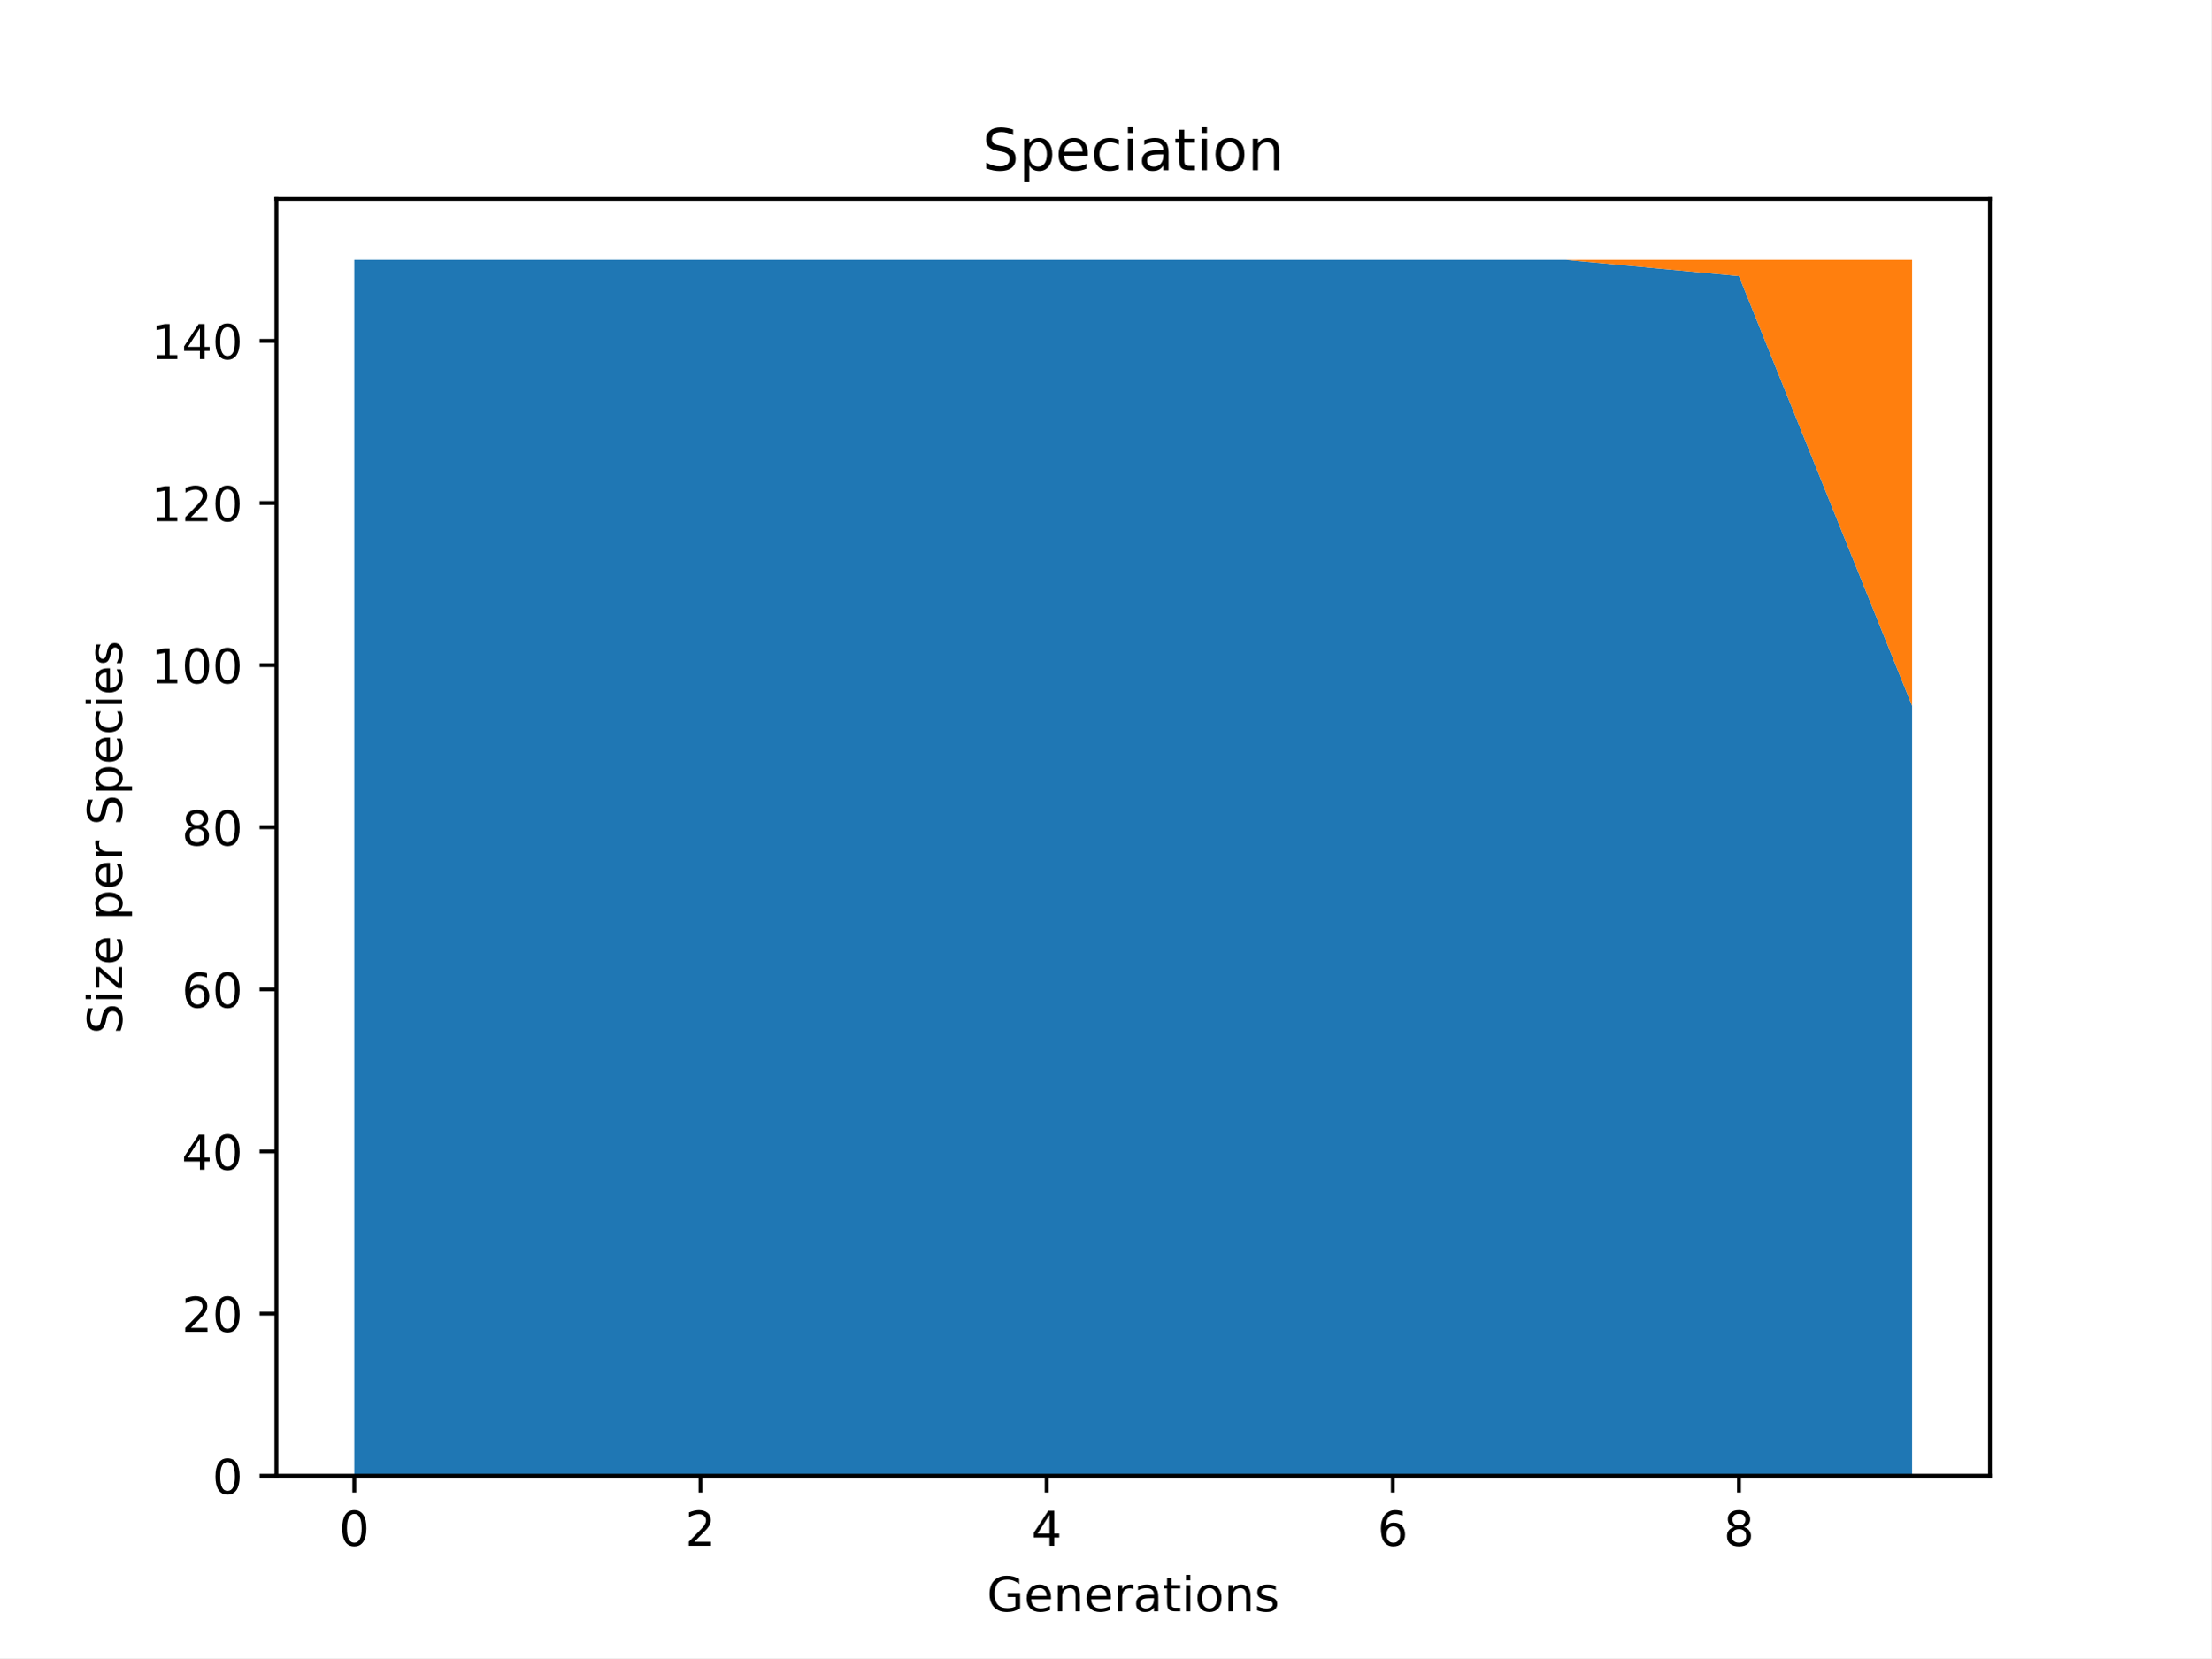
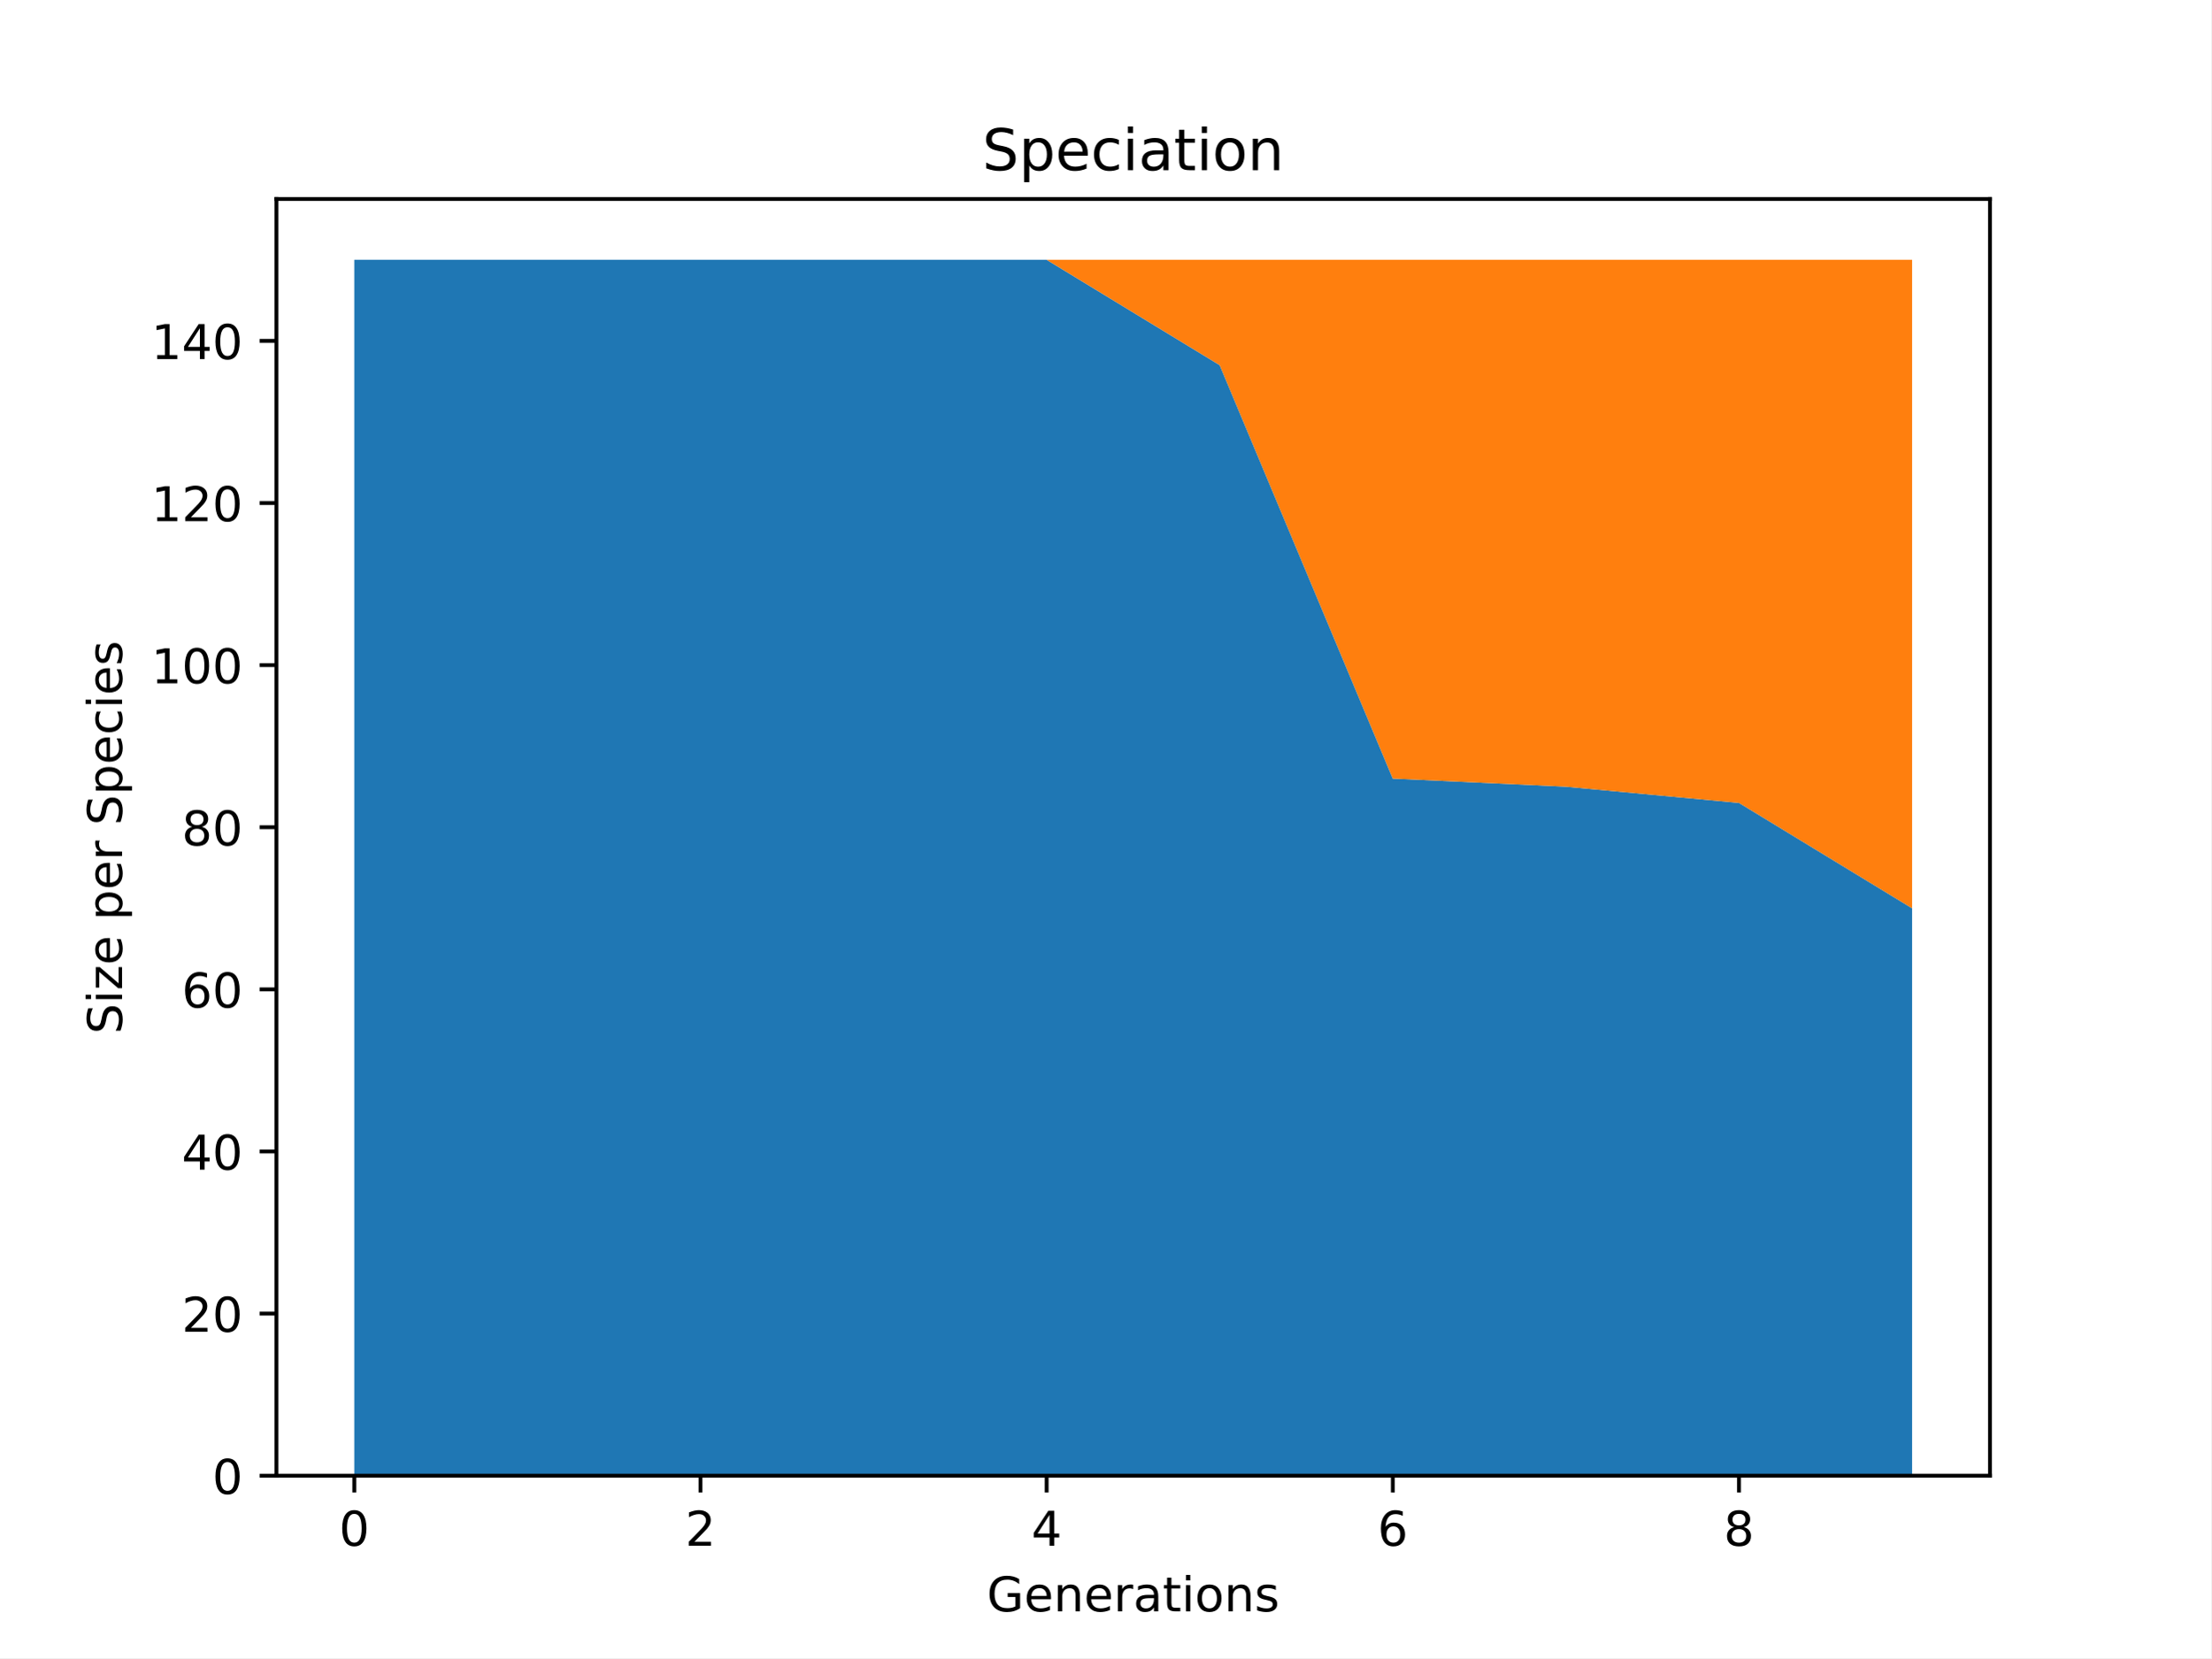
<svg xmlns="http://www.w3.org/2000/svg" xmlns:xlink="http://www.w3.org/1999/xlink" height="345.6pt" version="1.1" viewBox="0 0 460.8 345.6" width="460.8pt">
  <defs>
    <style type="text/css">*{stroke-linecap:butt;stroke-linejoin:round;}</style>
  </defs>
  <g id="figure_1">
    <g id="patch_1">
      <path d="M 0 345.6  L 460.8 345.6  L 460.8 0  L 0 0  z " style="fill:#ffffff;" />
    </g>
    <g id="axes_1">
      <g id="patch_2">
        <path d="M 57.6 307.584  L 414.72 307.584  L 414.72 41.472  L 57.6 41.472  z " style="fill:#ffffff;" />
      </g>
      <g id="PolyCollection_1">
-         <path clip-path="url(#p4d0102b411)" d="M 73.833 54.144  L 73.833 307.584  L 109.905 307.584  L 145.978 307.584  L 182.051 307.584  L 218.124 307.584  L 254.196 307.584  L 290.269 307.584  L 326.342 307.584  L 362.415 307.584  L 398.487 307.584  L 398.487 147.072  L 398.487 147.072  L 362.415 57.523  L 326.342 54.144  L 290.269 54.144  L 254.196 54.144  L 218.124 54.144  L 182.051 54.144  L 145.978 54.144  L 109.905 54.144  L 73.833 54.144  z " style="fill:#1f77b4;" />
+         <path clip-path="url(#p0559a8c2e6)" d="M 73.833 54.144  L 73.833 307.584  L 109.905 307.584  L 145.978 307.584  L 182.051 307.584  L 218.124 307.584  L 254.196 307.584  L 290.269 307.584  L 326.342 307.584  L 362.415 307.584  L 398.487 307.584  L 398.487 189.312  L 398.487 189.312  L 362.415 167.347  L 326.342 163.968  L 290.269 162.278  L 254.196 76.109  L 218.124 54.144  L 182.051 54.144  L 145.978 54.144  L 109.905 54.144  L 73.833 54.144  z " style="fill:#1f77b4;" />
      </g>
      <g id="PolyCollection_2">
-         <path clip-path="url(#p4d0102b411)" d="M 73.833 54.144  L 73.833 54.144  L 109.905 54.144  L 145.978 54.144  L 182.051 54.144  L 218.124 54.144  L 254.196 54.144  L 290.269 54.144  L 326.342 54.144  L 362.415 57.523  L 398.487 147.072  L 398.487 54.144  L 398.487 54.144  L 362.415 54.144  L 326.342 54.144  L 290.269 54.144  L 254.196 54.144  L 218.124 54.144  L 182.051 54.144  L 145.978 54.144  L 109.905 54.144  L 73.833 54.144  z " style="fill:#ff7f0e;" />
+         <path clip-path="url(#p0559a8c2e6)" d="M 73.833 54.144  L 73.833 54.144  L 109.905 54.144  L 145.978 54.144  L 182.051 54.144  L 218.124 54.144  L 254.196 76.109  L 290.269 162.278  L 326.342 163.968  L 362.415 167.347  L 398.487 189.312  L 398.487 54.144  L 398.487 54.144  L 362.415 54.144  L 326.342 54.144  L 290.269 54.144  L 254.196 54.144  L 218.124 54.144  L 182.051 54.144  L 145.978 54.144  L 109.905 54.144  L 73.833 54.144  z " style="fill:#ff7f0e;" />
      </g>
      <g id="matplotlib.axis_1">
        <g id="xtick_1">
          <g id="line2d_1">
            <defs>
-               <path d="M 0 0  L 0 3.5  " id="mf1b42e3838" style="stroke:#000000;stroke-width:0.8;" />
-             </defs>
-             <g>
-               <use style="stroke:#000000;stroke-width:0.8;" x="73.833" xlink:href="#mf1b42e3838" y="307.584" />
+               <path d="M 0 0  L 0 3.5  " id="m494dfad84d" style="stroke:#000000;stroke-width:0.8;" />
+             </defs>
+             <g>
+               <use style="stroke:#000000;stroke-width:0.8;" x="73.833" xlink:href="#m494dfad84d" y="307.584" />
            </g>
          </g>
          <g id="text_1">
            <g transform="translate(70.65148 322.1824)scale(0.1 -0.1)">
              <defs>
                <path d="M 2034 4250  Q 1547 4250 1301 3770  Q 1056 3291 1056 2328  Q 1056 1369 1301 889  Q 1547 409 2034 409  Q 2525 409 2770 889  Q 3016 1369 3016 2328  Q 3016 3291 2770 3770  Q 2525 4250 2034 4250  z M 2034 4750  Q 2819 4750 3233 4129  Q 3647 3509 3647 2328  Q 3647 1150 3233 529  Q 2819 -91 2034 -91  Q 1250 -91 836 529  Q 422 1150 422 2328  Q 422 3509 836 4129  Q 1250 4750 2034 4750  z " id="DejaVuSans-30" transform="scale(0.015625)" />
              </defs>
              <use xlink:href="#DejaVuSans-30" />
            </g>
          </g>
        </g>
        <g id="xtick_2">
          <g id="line2d_2">
            <g>
-               <use style="stroke:#000000;stroke-width:0.8;" x="145.978" xlink:href="#mf1b42e3838" y="307.584" />
+               <use style="stroke:#000000;stroke-width:0.8;" x="145.978" xlink:href="#m494dfad84d" y="307.584" />
            </g>
          </g>
          <g id="text_2">
            <g transform="translate(142.7969 322.1824)scale(0.1 -0.1)">
              <defs>
                <path d="M 1228 531  L 3431 531  L 3431 0  L 469 0  L 469 531  Q 828 903 1448 1529  Q 2069 2156 2228 2338  Q 2531 2678 2651 2914  Q 2772 3150 2772 3378  Q 2772 3750 2511 3984  Q 2250 4219 1831 4219  Q 1534 4219 1204 4116  Q 875 4013 500 3803  L 500 4441  Q 881 4594 1212 4672  Q 1544 4750 1819 4750  Q 2544 4750 2975 4387  Q 3406 4025 3406 3419  Q 3406 3131 3298 2873  Q 3191 2616 2906 2266  Q 2828 2175 2409 1742  Q 1991 1309 1228 531  z " id="DejaVuSans-32" transform="scale(0.015625)" />
              </defs>
              <use xlink:href="#DejaVuSans-32" />
            </g>
          </g>
        </g>
        <g id="xtick_3">
          <g id="line2d_3">
            <g>
-               <use style="stroke:#000000;stroke-width:0.8;" x="218.124" xlink:href="#mf1b42e3838" y="307.584" />
+               <use style="stroke:#000000;stroke-width:0.8;" x="218.124" xlink:href="#m494dfad84d" y="307.584" />
            </g>
          </g>
          <g id="text_3">
            <g transform="translate(214.9424 322.1824)scale(0.1 -0.1)">
              <defs>
                <path d="M 2419 4116  L 825 1625  L 2419 1625  L 2419 4116  z M 2253 4666  L 3047 4666  L 3047 1625  L 3713 1625  L 3713 1100  L 3047 1100  L 3047 0  L 2419 0  L 2419 1100  L 313 1100  L 313 1709  L 2253 4666  z " id="DejaVuSans-34" transform="scale(0.015625)" />
              </defs>
              <use xlink:href="#DejaVuSans-34" />
            </g>
          </g>
        </g>
        <g id="xtick_4">
          <g id="line2d_4">
            <g>
-               <use style="stroke:#000000;stroke-width:0.8;" x="290.269" xlink:href="#mf1b42e3838" y="307.584" />
+               <use style="stroke:#000000;stroke-width:0.8;" x="290.269" xlink:href="#m494dfad84d" y="307.584" />
            </g>
          </g>
          <g id="text_4">
            <g transform="translate(287.0878 322.1824)scale(0.1 -0.1)">
              <defs>
                <path d="M 2113 2584  Q 1688 2584 1439 2293  Q 1191 2003 1191 1497  Q 1191 994 1439 701  Q 1688 409 2113 409  Q 2538 409 2786 701  Q 3034 994 3034 1497  Q 3034 2003 2786 2293  Q 2538 2584 2113 2584  z M 3366 4563  L 3366 3988  Q 3128 4100 2886 4159  Q 2644 4219 2406 4219  Q 1781 4219 1451 3797  Q 1122 3375 1075 2522  Q 1259 2794 1537 2939  Q 1816 3084 2150 3084  Q 2853 3084 3261 2657  Q 3669 2231 3669 1497  Q 3669 778 3244 343  Q 2819 -91 2113 -91  Q 1303 -91 875 529  Q 447 1150 447 2328  Q 447 3434 972 4092  Q 1497 4750 2381 4750  Q 2619 4750 2861 4703  Q 3103 4656 3366 4563  z " id="DejaVuSans-36" transform="scale(0.015625)" />
              </defs>
              <use xlink:href="#DejaVuSans-36" />
            </g>
          </g>
        </g>
        <g id="xtick_5">
          <g id="line2d_5">
            <g>
-               <use style="stroke:#000000;stroke-width:0.8;" x="362.415" xlink:href="#mf1b42e3838" y="307.584" />
+               <use style="stroke:#000000;stroke-width:0.8;" x="362.415" xlink:href="#m494dfad84d" y="307.584" />
            </g>
          </g>
          <g id="text_5">
            <g transform="translate(359.2333 322.1824)scale(0.1 -0.1)">
              <defs>
                <path d="M 2034 2216  Q 1584 2216 1326 1975  Q 1069 1734 1069 1313  Q 1069 891 1326 650  Q 1584 409 2034 409  Q 2484 409 2743 651  Q 3003 894 3003 1313  Q 3003 1734 2745 1975  Q 2488 2216 2034 2216  z M 1403 2484  Q 997 2584 770 2862  Q 544 3141 544 3541  Q 544 4100 942 4425  Q 1341 4750 2034 4750  Q 2731 4750 3128 4425  Q 3525 4100 3525 3541  Q 3525 3141 3298 2862  Q 3072 2584 2669 2484  Q 3125 2378 3379 2068  Q 3634 1759 3634 1313  Q 3634 634 3220 271  Q 2806 -91 2034 -91  Q 1263 -91 848 271  Q 434 634 434 1313  Q 434 1759 690 2068  Q 947 2378 1403 2484  z M 1172 3481  Q 1172 3119 1398 2916  Q 1625 2713 2034 2713  Q 2441 2713 2670 2916  Q 2900 3119 2900 3481  Q 2900 3844 2670 4047  Q 2441 4250 2034 4250  Q 1625 4250 1398 4047  Q 1172 3844 1172 3481  z " id="DejaVuSans-38" transform="scale(0.015625)" />
              </defs>
              <use xlink:href="#DejaVuSans-38" />
            </g>
          </g>
        </g>
        <g id="text_6">
          <g transform="translate(205.6623 335.8606)scale(0.1 -0.1)">
            <defs>
              <path d="M 3809 666  L 3809 1919  L 2778 1919  L 2778 2438  L 4434 2438  L 4434 434  Q 4069 175 3628 42  Q 3188 -91 2688 -91  Q 1594 -91 976 548  Q 359 1188 359 2328  Q 359 3472 976 4111  Q 1594 4750 2688 4750  Q 3144 4750 3555 4637  Q 3966 4525 4313 4306  L 4313 3634  Q 3963 3931 3569 4081  Q 3175 4231 2741 4231  Q 1884 4231 1454 3753  Q 1025 3275 1025 2328  Q 1025 1384 1454 906  Q 1884 428 2741 428  Q 3075 428 3337 486  Q 3600 544 3809 666  z " id="DejaVuSans-47" transform="scale(0.015625)" />
              <path d="M 3597 1894  L 3597 1613  L 953 1613  Q 991 1019 1311 708  Q 1631 397 2203 397  Q 2534 397 2845 478  Q 3156 559 3463 722  L 3463 178  Q 3153 47 2828 -22  Q 2503 -91 2169 -91  Q 1331 -91 842 396  Q 353 884 353 1716  Q 353 2575 817 3079  Q 1281 3584 2069 3584  Q 2775 3584 3186 3129  Q 3597 2675 3597 1894  z M 3022 2063  Q 3016 2534 2758 2815  Q 2500 3097 2075 3097  Q 1594 3097 1305 2825  Q 1016 2553 972 2059  L 3022 2063  z " id="DejaVuSans-65" transform="scale(0.015625)" />
              <path d="M 3513 2113  L 3513 0  L 2938 0  L 2938 2094  Q 2938 2591 2744 2837  Q 2550 3084 2163 3084  Q 1697 3084 1428 2787  Q 1159 2491 1159 1978  L 1159 0  L 581 0  L 581 3500  L 1159 3500  L 1159 2956  Q 1366 3272 1645 3428  Q 1925 3584 2291 3584  Q 2894 3584 3203 3211  Q 3513 2838 3513 2113  z " id="DejaVuSans-6e" transform="scale(0.015625)" />
              <path d="M 2631 2963  Q 2534 3019 2420 3045  Q 2306 3072 2169 3072  Q 1681 3072 1420 2755  Q 1159 2438 1159 1844  L 1159 0  L 581 0  L 581 3500  L 1159 3500  L 1159 2956  Q 1341 3275 1631 3429  Q 1922 3584 2338 3584  Q 2397 3584 2469 3576  Q 2541 3569 2628 3553  L 2631 2963  z " id="DejaVuSans-72" transform="scale(0.015625)" />
              <path d="M 2194 1759  Q 1497 1759 1228 1600  Q 959 1441 959 1056  Q 959 750 1161 570  Q 1363 391 1709 391  Q 2188 391 2477 730  Q 2766 1069 2766 1631  L 2766 1759  L 2194 1759  z M 3341 1997  L 3341 0  L 2766 0  L 2766 531  Q 2569 213 2275 61  Q 1981 -91 1556 -91  Q 1019 -91 701 211  Q 384 513 384 1019  Q 384 1609 779 1909  Q 1175 2209 1959 2209  L 2766 2209  L 2766 2266  Q 2766 2663 2505 2880  Q 2244 3097 1772 3097  Q 1472 3097 1187 3025  Q 903 2953 641 2809  L 641 3341  Q 956 3463 1253 3523  Q 1550 3584 1831 3584  Q 2591 3584 2966 3190  Q 3341 2797 3341 1997  z " id="DejaVuSans-61" transform="scale(0.015625)" />
              <path d="M 1172 4494  L 1172 3500  L 2356 3500  L 2356 3053  L 1172 3053  L 1172 1153  Q 1172 725 1289 603  Q 1406 481 1766 481  L 2356 481  L 2356 0  L 1766 0  Q 1100 0 847 248  Q 594 497 594 1153  L 594 3053  L 172 3053  L 172 3500  L 594 3500  L 594 4494  L 1172 4494  z " id="DejaVuSans-74" transform="scale(0.015625)" />
              <path d="M 603 3500  L 1178 3500  L 1178 0  L 603 0  L 603 3500  z M 603 4863  L 1178 4863  L 1178 4134  L 603 4134  L 603 4863  z " id="DejaVuSans-69" transform="scale(0.015625)" />
              <path d="M 1959 3097  Q 1497 3097 1228 2736  Q 959 2375 959 1747  Q 959 1119 1226 758  Q 1494 397 1959 397  Q 2419 397 2687 759  Q 2956 1122 2956 1747  Q 2956 2369 2687 2733  Q 2419 3097 1959 3097  z M 1959 3584  Q 2709 3584 3137 3096  Q 3566 2609 3566 1747  Q 3566 888 3137 398  Q 2709 -91 1959 -91  Q 1206 -91 779 398  Q 353 888 353 1747  Q 353 2609 779 3096  Q 1206 3584 1959 3584  z " id="DejaVuSans-6f" transform="scale(0.015625)" />
              <path d="M 2834 3397  L 2834 2853  Q 2591 2978 2328 3040  Q 2066 3103 1784 3103  Q 1356 3103 1142 2972  Q 928 2841 928 2578  Q 928 2378 1081 2264  Q 1234 2150 1697 2047  L 1894 2003  Q 2506 1872 2764 1633  Q 3022 1394 3022 966  Q 3022 478 2636 193  Q 2250 -91 1575 -91  Q 1294 -91 989 -36  Q 684 19 347 128  L 347 722  Q 666 556 975 473  Q 1284 391 1588 391  Q 1994 391 2212 530  Q 2431 669 2431 922  Q 2431 1156 2273 1281  Q 2116 1406 1581 1522  L 1381 1569  Q 847 1681 609 1914  Q 372 2147 372 2553  Q 372 3047 722 3315  Q 1072 3584 1716 3584  Q 2034 3584 2315 3537  Q 2597 3491 2834 3397  z " id="DejaVuSans-73" transform="scale(0.015625)" />
            </defs>
            <use xlink:href="#DejaVuSans-47" />
            <use x="77.49" xlink:href="#DejaVuSans-65" />
            <use x="139.014" xlink:href="#DejaVuSans-6e" />
            <use x="202.393" xlink:href="#DejaVuSans-65" />
            <use x="263.916" xlink:href="#DejaVuSans-72" />
            <use x="305.029" xlink:href="#DejaVuSans-61" />
            <use x="366.309" xlink:href="#DejaVuSans-74" />
            <use x="405.518" xlink:href="#DejaVuSans-69" />
            <use x="433.301" xlink:href="#DejaVuSans-6f" />
            <use x="494.482" xlink:href="#DejaVuSans-6e" />
            <use x="557.861" xlink:href="#DejaVuSans-73" />
          </g>
        </g>
      </g>
      <g id="matplotlib.axis_2">
        <g id="ytick_1">
          <g id="line2d_6">
            <defs>
-               <path d="M 0 0  L -3.5 0  " id="mf282cf9216" style="stroke:#000000;stroke-width:0.8;" />
-             </defs>
-             <g>
-               <use style="stroke:#000000;stroke-width:0.8;" x="57.6" xlink:href="#mf282cf9216" y="307.584" />
+               <path d="M 0 0  L -3.5 0  " id="m00ad312e37" style="stroke:#000000;stroke-width:0.8;" />
+             </defs>
+             <g>
+               <use style="stroke:#000000;stroke-width:0.8;" x="57.6" xlink:href="#m00ad312e37" y="307.584" />
            </g>
          </g>
          <g id="text_7">
            <g transform="translate(44.2375 311.3832)scale(0.1 -0.1)">
              <use xlink:href="#DejaVuSans-30" />
            </g>
          </g>
        </g>
        <g id="ytick_2">
          <g id="line2d_7">
            <g>
-               <use style="stroke:#000000;stroke-width:0.8;" x="57.6" xlink:href="#mf282cf9216" y="273.792" />
+               <use style="stroke:#000000;stroke-width:0.8;" x="57.6" xlink:href="#m00ad312e37" y="273.792" />
            </g>
          </g>
          <g id="text_8">
            <g transform="translate(37.875 277.5912)scale(0.1 -0.1)">
              <use xlink:href="#DejaVuSans-32" />
              <use x="63.623" xlink:href="#DejaVuSans-30" />
            </g>
          </g>
        </g>
        <g id="ytick_3">
          <g id="line2d_8">
            <g>
-               <use style="stroke:#000000;stroke-width:0.8;" x="57.6" xlink:href="#mf282cf9216" y="240" />
+               <use style="stroke:#000000;stroke-width:0.8;" x="57.6" xlink:href="#m00ad312e37" y="240" />
            </g>
          </g>
          <g id="text_9">
            <g transform="translate(37.875 243.7992)scale(0.1 -0.1)">
              <use xlink:href="#DejaVuSans-34" />
              <use x="63.623" xlink:href="#DejaVuSans-30" />
            </g>
          </g>
        </g>
        <g id="ytick_4">
          <g id="line2d_9">
            <g>
-               <use style="stroke:#000000;stroke-width:0.8;" x="57.6" xlink:href="#mf282cf9216" y="206.208" />
+               <use style="stroke:#000000;stroke-width:0.8;" x="57.6" xlink:href="#m00ad312e37" y="206.208" />
            </g>
          </g>
          <g id="text_10">
            <g transform="translate(37.875 210.0072)scale(0.1 -0.1)">
              <use xlink:href="#DejaVuSans-36" />
              <use x="63.623" xlink:href="#DejaVuSans-30" />
            </g>
          </g>
        </g>
        <g id="ytick_5">
          <g id="line2d_10">
            <g>
-               <use style="stroke:#000000;stroke-width:0.8;" x="57.6" xlink:href="#mf282cf9216" y="172.416" />
+               <use style="stroke:#000000;stroke-width:0.8;" x="57.6" xlink:href="#m00ad312e37" y="172.416" />
            </g>
          </g>
          <g id="text_11">
            <g transform="translate(37.875 176.2152)scale(0.1 -0.1)">
              <use xlink:href="#DejaVuSans-38" />
              <use x="63.623" xlink:href="#DejaVuSans-30" />
            </g>
          </g>
        </g>
        <g id="ytick_6">
          <g id="line2d_11">
            <g>
-               <use style="stroke:#000000;stroke-width:0.8;" x="57.6" xlink:href="#mf282cf9216" y="138.624" />
+               <use style="stroke:#000000;stroke-width:0.8;" x="57.6" xlink:href="#m00ad312e37" y="138.624" />
            </g>
          </g>
          <g id="text_12">
            <g transform="translate(31.5125 142.4232)scale(0.1 -0.1)">
              <defs>
                <path d="M 794 531  L 1825 531  L 1825 4091  L 703 3866  L 703 4441  L 1819 4666  L 2450 4666  L 2450 531  L 3481 531  L 3481 0  L 794 0  L 794 531  z " id="DejaVuSans-31" transform="scale(0.015625)" />
              </defs>
              <use xlink:href="#DejaVuSans-31" />
              <use x="63.623" xlink:href="#DejaVuSans-30" />
              <use x="127.246" xlink:href="#DejaVuSans-30" />
            </g>
          </g>
        </g>
        <g id="ytick_7">
          <g id="line2d_12">
            <g>
-               <use style="stroke:#000000;stroke-width:0.8;" x="57.6" xlink:href="#mf282cf9216" y="104.832" />
+               <use style="stroke:#000000;stroke-width:0.8;" x="57.6" xlink:href="#m00ad312e37" y="104.832" />
            </g>
          </g>
          <g id="text_13">
            <g transform="translate(31.5125 108.6312)scale(0.1 -0.1)">
              <use xlink:href="#DejaVuSans-31" />
              <use x="63.623" xlink:href="#DejaVuSans-32" />
              <use x="127.246" xlink:href="#DejaVuSans-30" />
            </g>
          </g>
        </g>
        <g id="ytick_8">
          <g id="line2d_13">
            <g>
-               <use style="stroke:#000000;stroke-width:0.8;" x="57.6" xlink:href="#mf282cf9216" y="71.04" />
+               <use style="stroke:#000000;stroke-width:0.8;" x="57.6" xlink:href="#m00ad312e37" y="71.04" />
            </g>
          </g>
          <g id="text_14">
            <g transform="translate(31.5125 74.83922)scale(0.1 -0.1)">
              <use xlink:href="#DejaVuSans-31" />
              <use x="63.623" xlink:href="#DejaVuSans-34" />
              <use x="127.246" xlink:href="#DejaVuSans-30" />
            </g>
          </g>
        </g>
        <g id="text_15">
          <g transform="translate(25.43281 215.521)rotate(-90)scale(0.1 -0.1)">
            <defs>
              <path d="M 3425 4513  L 3425 3897  Q 3066 4069 2747 4153  Q 2428 4238 2131 4238  Q 1616 4238 1336 4038  Q 1056 3838 1056 3469  Q 1056 3159 1242 3001  Q 1428 2844 1947 2747  L 2328 2669  Q 3034 2534 3370 2195  Q 3706 1856 3706 1288  Q 3706 609 3251 259  Q 2797 -91 1919 -91  Q 1588 -91 1214 -16  Q 841 59 441 206  L 441 856  Q 825 641 1194 531  Q 1563 422 1919 422  Q 2459 422 2753 634  Q 3047 847 3047 1241  Q 3047 1584 2836 1778  Q 2625 1972 2144 2069  L 1759 2144  Q 1053 2284 737 2584  Q 422 2884 422 3419  Q 422 4038 858 4394  Q 1294 4750 2059 4750  Q 2388 4750 2728 4690  Q 3069 4631 3425 4513  z " id="DejaVuSans-53" transform="scale(0.015625)" />
              <path d="M 353 3500  L 3084 3500  L 3084 2975  L 922 459  L 3084 459  L 3084 0  L 275 0  L 275 525  L 2438 3041  L 353 3041  L 353 3500  z " id="DejaVuSans-7a" transform="scale(0.015625)" />
              <path id="DejaVuSans-20" transform="scale(0.015625)" />
              <path d="M 1159 525  L 1159 -1331  L 581 -1331  L 581 3500  L 1159 3500  L 1159 2969  Q 1341 3281 1617 3432  Q 1894 3584 2278 3584  Q 2916 3584 3314 3078  Q 3713 2572 3713 1747  Q 3713 922 3314 415  Q 2916 -91 2278 -91  Q 1894 -91 1617 61  Q 1341 213 1159 525  z M 3116 1747  Q 3116 2381 2855 2742  Q 2594 3103 2138 3103  Q 1681 3103 1420 2742  Q 1159 2381 1159 1747  Q 1159 1113 1420 752  Q 1681 391 2138 391  Q 2594 391 2855 752  Q 3116 1113 3116 1747  z " id="DejaVuSans-70" transform="scale(0.015625)" />
              <path d="M 3122 3366  L 3122 2828  Q 2878 2963 2633 3030  Q 2388 3097 2138 3097  Q 1578 3097 1268 2742  Q 959 2388 959 1747  Q 959 1106 1268 751  Q 1578 397 2138 397  Q 2388 397 2633 464  Q 2878 531 3122 666  L 3122 134  Q 2881 22 2623 -34  Q 2366 -91 2075 -91  Q 1284 -91 818 406  Q 353 903 353 1747  Q 353 2603 823 3093  Q 1294 3584 2113 3584  Q 2378 3584 2631 3529  Q 2884 3475 3122 3366  z " id="DejaVuSans-63" transform="scale(0.015625)" />
            </defs>
            <use xlink:href="#DejaVuSans-53" />
            <use x="63.477" xlink:href="#DejaVuSans-69" />
            <use x="91.26" xlink:href="#DejaVuSans-7a" />
            <use x="143.75" xlink:href="#DejaVuSans-65" />
            <use x="205.273" xlink:href="#DejaVuSans-20" />
            <use x="237.061" xlink:href="#DejaVuSans-70" />
            <use x="300.537" xlink:href="#DejaVuSans-65" />
            <use x="362.061" xlink:href="#DejaVuSans-72" />
            <use x="403.174" xlink:href="#DejaVuSans-20" />
            <use x="434.961" xlink:href="#DejaVuSans-53" />
            <use x="498.438" xlink:href="#DejaVuSans-70" />
            <use x="561.914" xlink:href="#DejaVuSans-65" />
            <use x="623.438" xlink:href="#DejaVuSans-63" />
            <use x="678.418" xlink:href="#DejaVuSans-69" />
            <use x="706.201" xlink:href="#DejaVuSans-65" />
            <use x="767.725" xlink:href="#DejaVuSans-73" />
          </g>
        </g>
      </g>
      <g id="patch_3">
        <path d="M 57.6 307.584  L 57.6 41.472  " style="fill:none;stroke:#000000;stroke-linecap:square;stroke-linejoin:miter;stroke-width:0.8;" />
      </g>
      <g id="patch_4">
        <path d="M 414.72 307.584  L 414.72 41.472  " style="fill:none;stroke:#000000;stroke-linecap:square;stroke-linejoin:miter;stroke-width:0.8;" />
      </g>
      <g id="patch_5">
        <path d="M 57.6 307.584  L 414.72 307.584  " style="fill:none;stroke:#000000;stroke-linecap:square;stroke-linejoin:miter;stroke-width:0.8;" />
      </g>
      <g id="patch_6">
        <path d="M 57.6 41.472  L 414.72 41.472  " style="fill:none;stroke:#000000;stroke-linecap:square;stroke-linejoin:miter;stroke-width:0.8;" />
      </g>
      <g id="text_16">
        <g transform="translate(204.7144 35.472)scale(0.12 -0.12)">
          <use xlink:href="#DejaVuSans-53" />
          <use x="63.477" xlink:href="#DejaVuSans-70" />
          <use x="126.953" xlink:href="#DejaVuSans-65" />
          <use x="188.477" xlink:href="#DejaVuSans-63" />
          <use x="243.457" xlink:href="#DejaVuSans-69" />
          <use x="271.24" xlink:href="#DejaVuSans-61" />
          <use x="332.52" xlink:href="#DejaVuSans-74" />
          <use x="371.729" xlink:href="#DejaVuSans-69" />
          <use x="399.512" xlink:href="#DejaVuSans-6f" />
          <use x="460.693" xlink:href="#DejaVuSans-6e" />
        </g>
      </g>
    </g>
  </g>
  <defs>
-     <clipPath id="p4d0102b411">
+     <clipPath id="p0559a8c2e6">
      <rect height="266.112" width="357.12" x="57.6" y="41.472" />
    </clipPath>
  </defs>
</svg>
